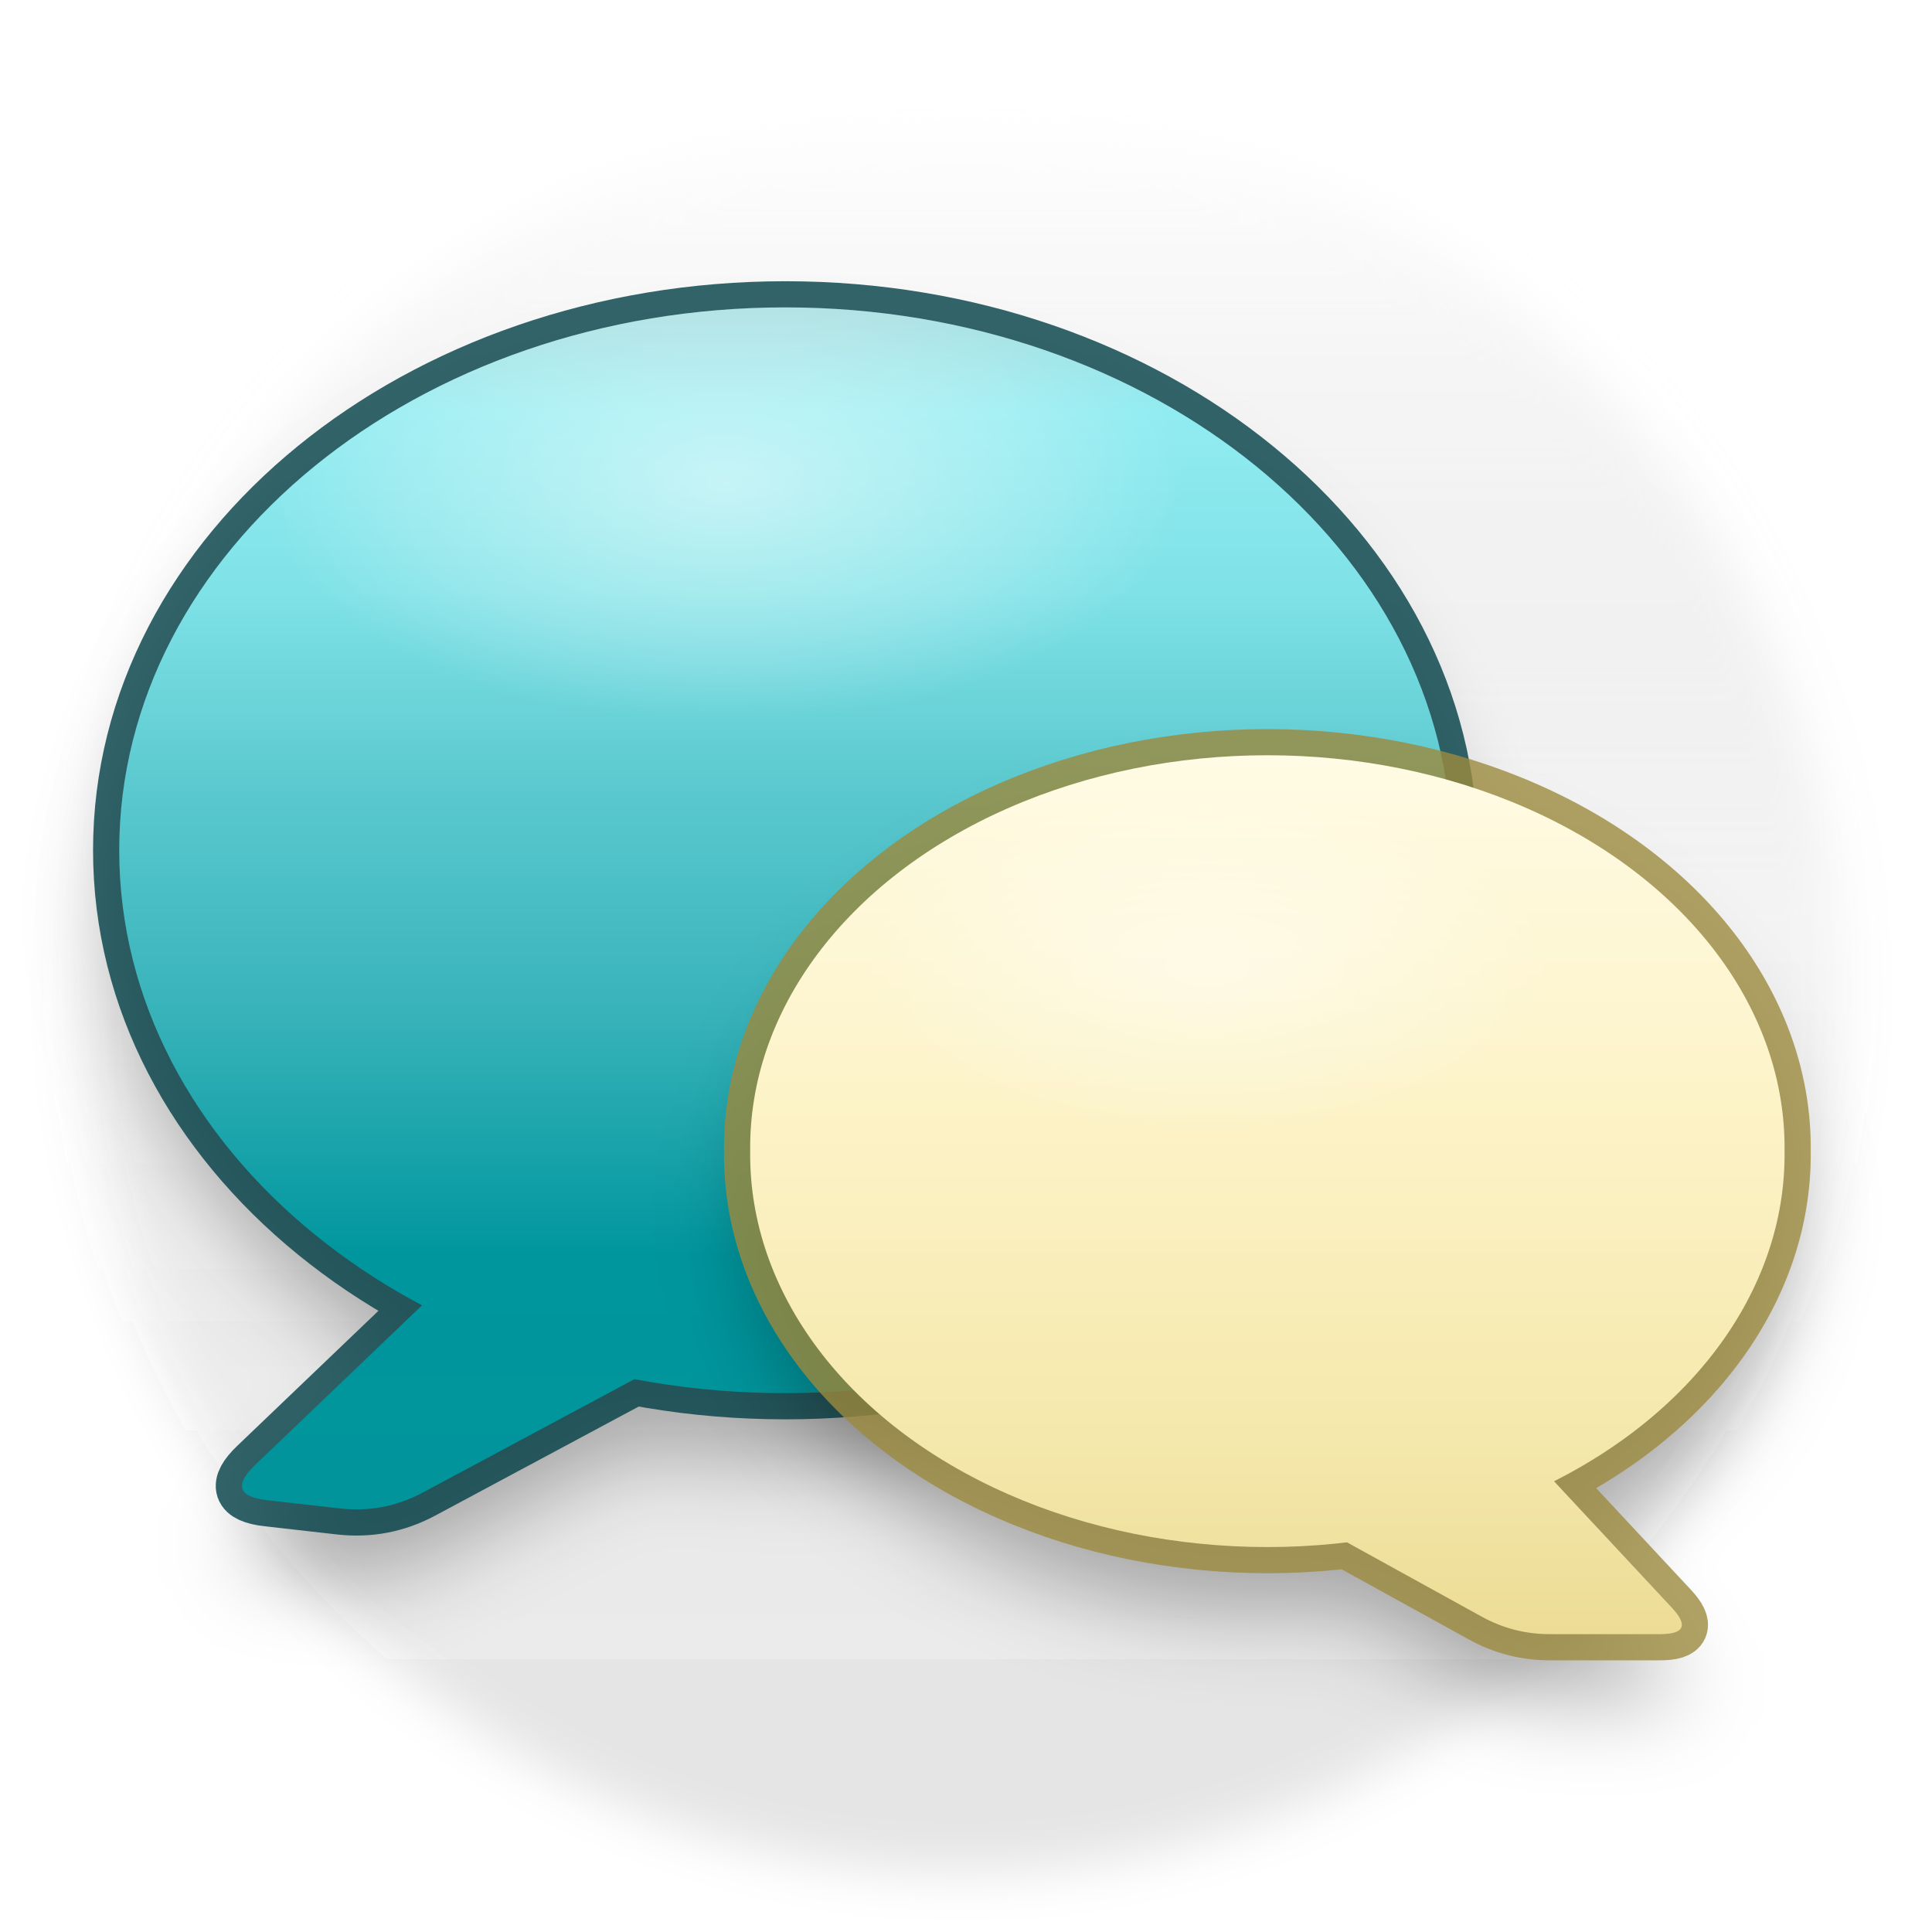
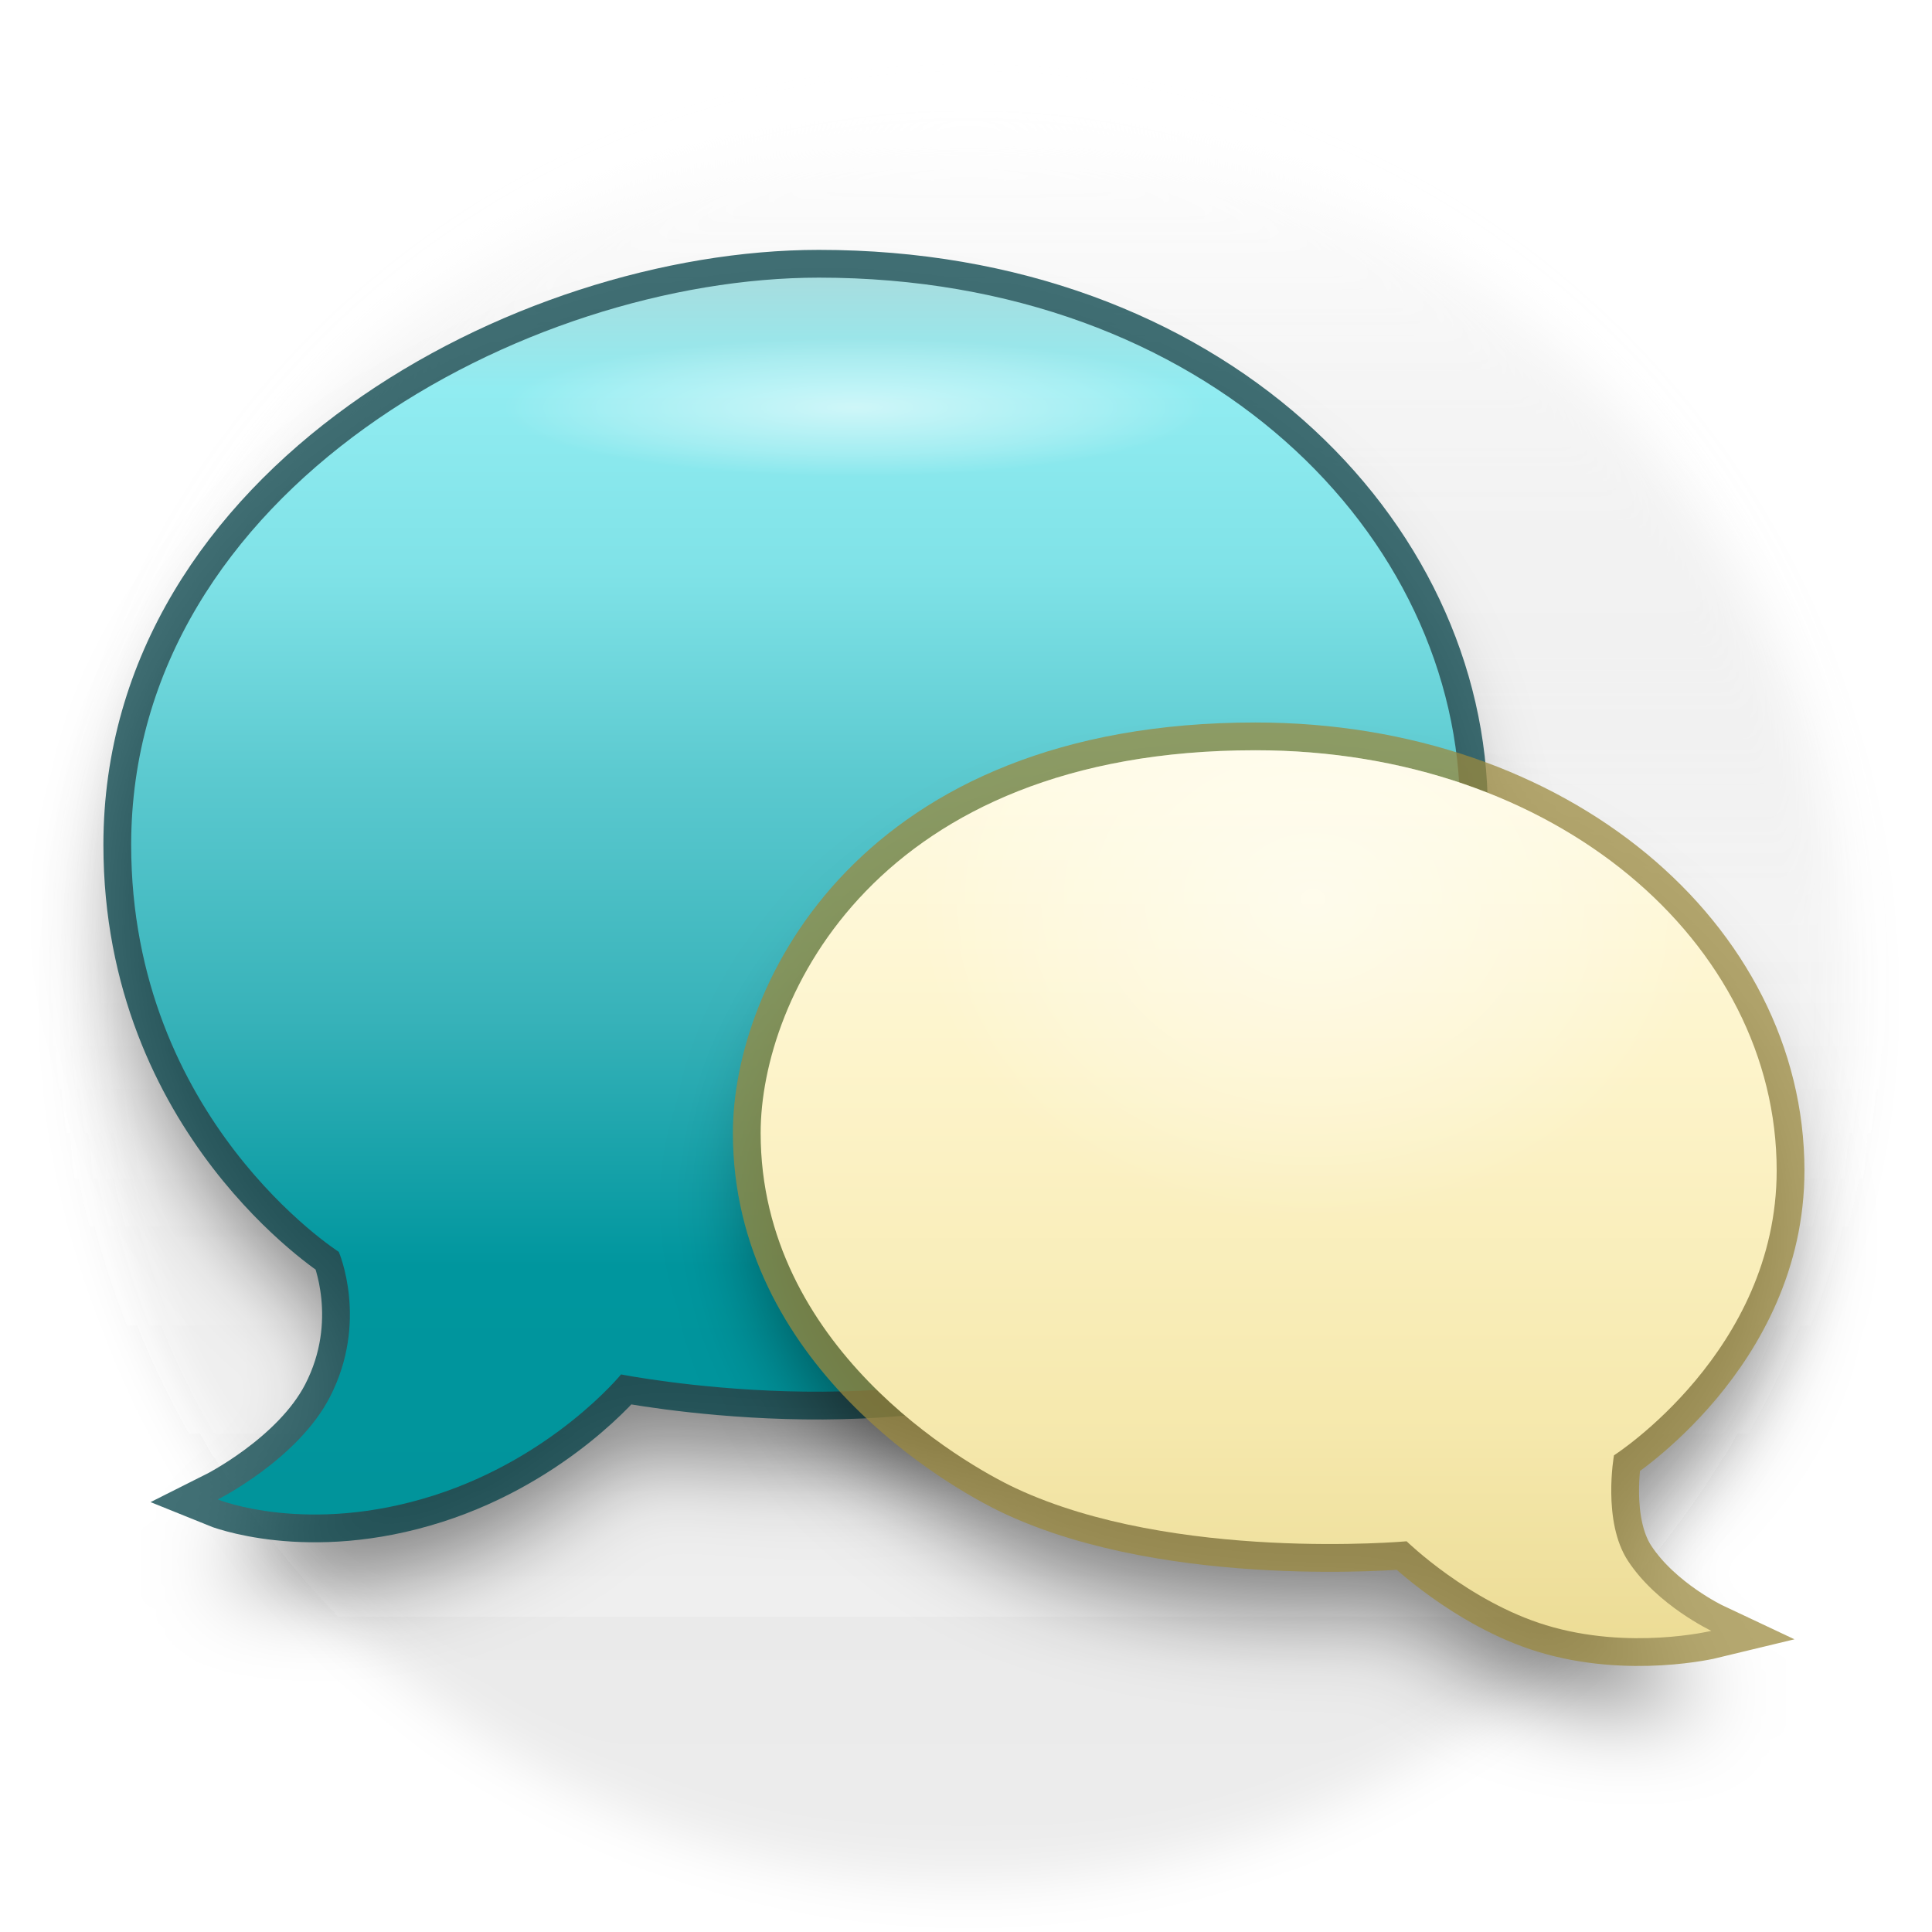
<svg xmlns="http://www.w3.org/2000/svg" width="48" height="48" viewBox="0 0 48 48">
  <defs>
-     <linearGradient id="disc" gradientUnits="userSpaceOnUse" x1="0" y1="2.8" x2="0" y2="46.5">
+     <linearGradient id="disc" gradientUnits="userSpaceOnUse" x1="0" y1="3.0" x2="0" y2="46.8">
      <stop offset="0" stop-color="#ffffff" stop-opacity="0.385" />
      <stop offset="0.45" stop-color="#9a9a9a" stop-opacity="0.115" />
-       <stop offset="1" stop-color="#000000" stop-opacity="0.100" />
+       <stop offset="1" stop-color="#000000" stop-opacity="0.070" />
    </linearGradient>
-     <linearGradient id="teal" gradientUnits="userSpaceOnUse" x1="0" y1="7.6" x2="0" y2="37.1">
+     <linearGradient id="teal" gradientUnits="userSpaceOnUse" x1="0" y1="6.9" x2="0" y2="37.6">
      <stop offset="0" stop-color="#a7dddf" />
      <stop offset="0.09" stop-color="#91ecf1" />
      <stop offset="0.24" stop-color="#7fe2e7" />
      <stop offset="0.40" stop-color="#5ccad0" />
      <stop offset="0.60" stop-color="#37b2b9" />
      <stop offset="0.80" stop-color="#00969e" />
      <stop offset="1" stop-color="#01949b" />
    </linearGradient>
-     <linearGradient id="cream" gradientUnits="userSpaceOnUse" x1="0" y1="18.9" x2="0" y2="40.6">
+     <linearGradient id="cream" gradientUnits="userSpaceOnUse" x1="0" y1="18.6" x2="0" y2="40.7">
      <stop offset="0" stop-color="#fffbe4" />
      <stop offset="0.35" stop-color="#fdf4cb" />
      <stop offset="0.75" stop-color="#f6e9ae" />
      <stop offset="1" stop-color="#ecdc96" />
    </linearGradient>
    <radialGradient id="tg">
-       <stop offset="0" stop-color="#ffffff" stop-opacity="0.520" />
-       <stop offset="0.7" stop-color="#ffffff" stop-opacity="0.182" />
+       <stop offset="0" stop-color="#ffffff" stop-opacity="0.565" />
+       <stop offset="0.7" stop-color="#ffffff" stop-opacity="0.198" />
      <stop offset="1" stop-color="#ffffff" stop-opacity="0" />
    </radialGradient>
    <radialGradient id="cg">
-       <stop offset="0" stop-color="#ffffff" stop-opacity="0.440" />
-       <stop offset="0.7" stop-color="#ffffff" stop-opacity="0.154" />
+       <stop offset="0" stop-color="#ffffff" stop-opacity="0.515" />
+       <stop offset="0.7" stop-color="#ffffff" stop-opacity="0.180" />
      <stop offset="1" stop-color="#ffffff" stop-opacity="0" />
    </radialGradient>
    <clipPath id="tclip">
-       <path d="M2.962,21.125 A16.550,13.488 0 1 1 36.062,21.125 A16.550,13.488 0 1 1 2.962,21.125 Z M11.068,31.873 Q11.863,31.113 12.870,31.555 L16.230,33.032 Q17.238,33.475 16.268,33.994 L10.507,37.081 Q9.537,37.600 8.444,37.477 L6.643,37.273 Q5.550,37.150 6.345,36.390 Z" />
+       <path d="M5.411,37.254 C5.411,37.254 7.394,36.260 8.194,34.713 C9.167,32.832 8.417,31.102 8.417,31.102 C8.417,31.102 8.417,31.102 8.417,31.102 C8.417,31.102 3.259,27.808 3.259,20.991 C3.259,12.154 13.064,6.898 20.346,6.898 C29.984,6.898 36.274,13.300 36.274,20.140 C36.274,25.226 33.553,30.098 27.113,33.280 C22.514,35.552 15.430,34.147 15.430,34.147 C15.430,34.147 13.756,36.201 10.781,37.153 C7.637,38.159 5.411,37.254 5.411,37.254 Z" />
    </clipPath>
    <clipPath id="cclip">
-       <path d="M18.638,28.600 A12.850,9.750 0 1 1 44.337,28.600 A12.850,9.750 0 1 1 18.638,28.600 Z M36.653,35.892 Q37.513,35.625 38.126,36.283 L41.536,39.942 Q42.150,40.600 41.250,40.600 L38.500,40.600 Q37.600,40.600 36.812,40.165 L32.588,37.835 Q31.800,37.400 32.659,37.133 Z" />
+       <path d="M42.518,40.518 C42.518,40.518 40.486,41.010 38.412,40.378 C36.484,39.790 34.947,38.293 34.947,38.293 C34.947,38.293 29.162,38.813 25.238,36.976 C23.931,36.365 18.898,33.458 18.898,28.148 C18.898,24.805 21.771,18.640 31.191,18.640 C38.660,18.640 44.141,23.427 44.141,29.081 C44.141,33.573 40.099,36.157 40.099,36.157 C40.099,36.157 39.802,37.801 40.449,38.783 C41.174,39.885 42.518,40.518 42.518,40.518 Z" />
    </clipPath>
    <filter id="soft" x="-30%" y="-30%" width="160%" height="170%">
      <feGaussianBlur stdDeviation="1.10" />
    </filter>
    <filter id="dsoft" x="-20%" y="-20%" width="140%" height="140%">
      <feGaussianBlur stdDeviation="0.64" />
    </filter>
  </defs>
-   <circle cx="23.89" cy="24.64" r="21.88" fill="url(#disc)" filter="url(#dsoft)" />
-   <path d="M2.962,21.125 A16.550,13.488 0 1 1 36.062,21.125 A16.550,13.488 0 1 1 2.962,21.125 Z M11.068,31.873 Q11.863,31.113 12.870,31.555 L16.230,33.032 Q17.238,33.475 16.268,33.994 L10.507,37.081 Q9.537,37.600 8.444,37.477 L6.643,37.273 Q5.550,37.150 6.345,36.390 Z" fill="#000000" fill-opacity="0.300" filter="url(#soft)" transform="translate(0,1.60)" />
-   <path d="M2.962,21.125 A16.550,13.488 0 1 1 36.062,21.125 A16.550,13.488 0 1 1 2.962,21.125 Z M11.068,31.873 Q11.863,31.113 12.870,31.555 L16.230,33.032 Q17.238,33.475 16.268,33.994 L10.507,37.081 Q9.537,37.600 8.444,37.477 L6.643,37.273 Q5.550,37.150 6.345,36.390 Z" fill="url(#teal)" stroke="#013f45" stroke-opacity="0.800" stroke-width="1.30" paint-order="stroke" />
+   <circle cx="24.07" cy="24.90" r="21.88" fill="url(#disc)" filter="url(#dsoft)" />
+   <path d="M5.411,37.254 C5.411,37.254 7.394,36.260 8.194,34.713 C9.167,32.832 8.417,31.102 8.417,31.102 C8.417,31.102 8.417,31.102 8.417,31.102 C8.417,31.102 3.259,27.808 3.259,20.991 C3.259,12.154 13.064,6.898 20.346,6.898 C29.984,6.898 36.274,13.300 36.274,20.140 C36.274,25.226 33.553,30.098 27.113,33.280 C22.514,35.552 15.430,34.147 15.430,34.147 C15.430,34.147 13.756,36.201 10.781,37.153 C7.637,38.159 5.411,37.254 5.411,37.254 Z" fill="#000000" fill-opacity="0.465" filter="url(#soft)" transform="translate(0,1.68)" />
+   <path d="M5.411,37.254 C5.411,37.254 7.394,36.260 8.194,34.713 C9.167,32.832 8.417,31.102 8.417,31.102 C8.417,31.102 8.417,31.102 8.417,31.102 C8.417,31.102 3.259,27.808 3.259,20.991 C3.259,12.154 13.064,6.898 20.346,6.898 C29.984,6.898 36.274,13.300 36.274,20.140 C36.274,25.226 33.553,30.098 27.113,33.280 C22.514,35.552 15.430,34.147 15.430,34.147 C15.430,34.147 13.756,36.201 10.781,37.153 C7.637,38.159 5.411,37.254 5.411,37.254 Z" fill="url(#teal)" stroke="#013f45" stroke-opacity="0.740" stroke-width="1.38" paint-order="stroke" />
  <g clip-path="url(#tclip)">
-     <ellipse cx="18.00" cy="12.00" rx="11.50" ry="6.00" fill="url(#tg)" />
+     <ellipse cx="21.23" cy="10.12" rx="8.76" ry="1.73" fill="url(#tg)" />
  </g>
-   <path d="M18.638,28.600 A12.850,9.750 0 1 1 44.337,28.600 A12.850,9.750 0 1 1 18.638,28.600 Z M36.653,35.892 Q37.513,35.625 38.126,36.283 L41.536,39.942 Q42.150,40.600 41.250,40.600 L38.500,40.600 Q37.600,40.600 36.812,40.165 L32.588,37.835 Q31.800,37.400 32.659,37.133 Z" fill="#000000" fill-opacity="0.300" filter="url(#soft)" transform="translate(0,1.60)" />
-   <path d="M18.638,28.600 A12.850,9.750 0 1 1 44.337,28.600 A12.850,9.750 0 1 1 18.638,28.600 Z M36.653,35.892 Q37.513,35.625 38.126,36.283 L41.536,39.942 Q42.150,40.600 41.250,40.600 L38.500,40.600 Q37.600,40.600 36.812,40.165 L32.588,37.835 Q31.800,37.400 32.659,37.133 Z" fill="url(#cream)" stroke="#9c8a3e" stroke-opacity="0.800" stroke-width="1.30" paint-order="stroke" />
+   <path d="M42.518,40.518 C42.518,40.518 40.486,41.010 38.412,40.378 C36.484,39.790 34.947,38.293 34.947,38.293 C34.947,38.293 29.162,38.813 25.238,36.976 C23.931,36.365 18.898,33.458 18.898,28.148 C18.898,24.805 21.771,18.640 31.191,18.640 C38.660,18.640 44.141,23.427 44.141,29.081 C44.141,33.573 40.099,36.157 40.099,36.157 C40.099,36.157 39.802,37.801 40.449,38.783 C41.174,39.885 42.518,40.518 42.518,40.518 Z" fill="#000000" fill-opacity="0.465" filter="url(#soft)" transform="translate(0,1.68)" />
+   <path d="M42.518,40.518 C42.518,40.518 40.486,41.010 38.412,40.378 C36.484,39.790 34.947,38.293 34.947,38.293 C34.947,38.293 29.162,38.813 25.238,36.976 C23.931,36.365 18.898,33.458 18.898,28.148 C18.898,24.805 21.771,18.640 31.191,18.640 C38.660,18.640 44.141,23.427 44.141,29.081 C44.141,33.573 40.099,36.157 40.099,36.157 C40.099,36.157 39.802,37.801 40.449,38.783 C41.174,39.885 42.518,40.518 42.518,40.518 Z" fill="url(#cream)" stroke="#9c8a3e" stroke-opacity="0.740" stroke-width="1.38" paint-order="stroke" />
  <g clip-path="url(#cclip)">
-     <ellipse cx="30.00" cy="24.00" rx="8.50" ry="4.20" fill="url(#cg)" />
+     <ellipse cx="32.62" cy="22.35" rx="9.85" ry="8.03" fill="url(#cg)" />
  </g>
</svg>
